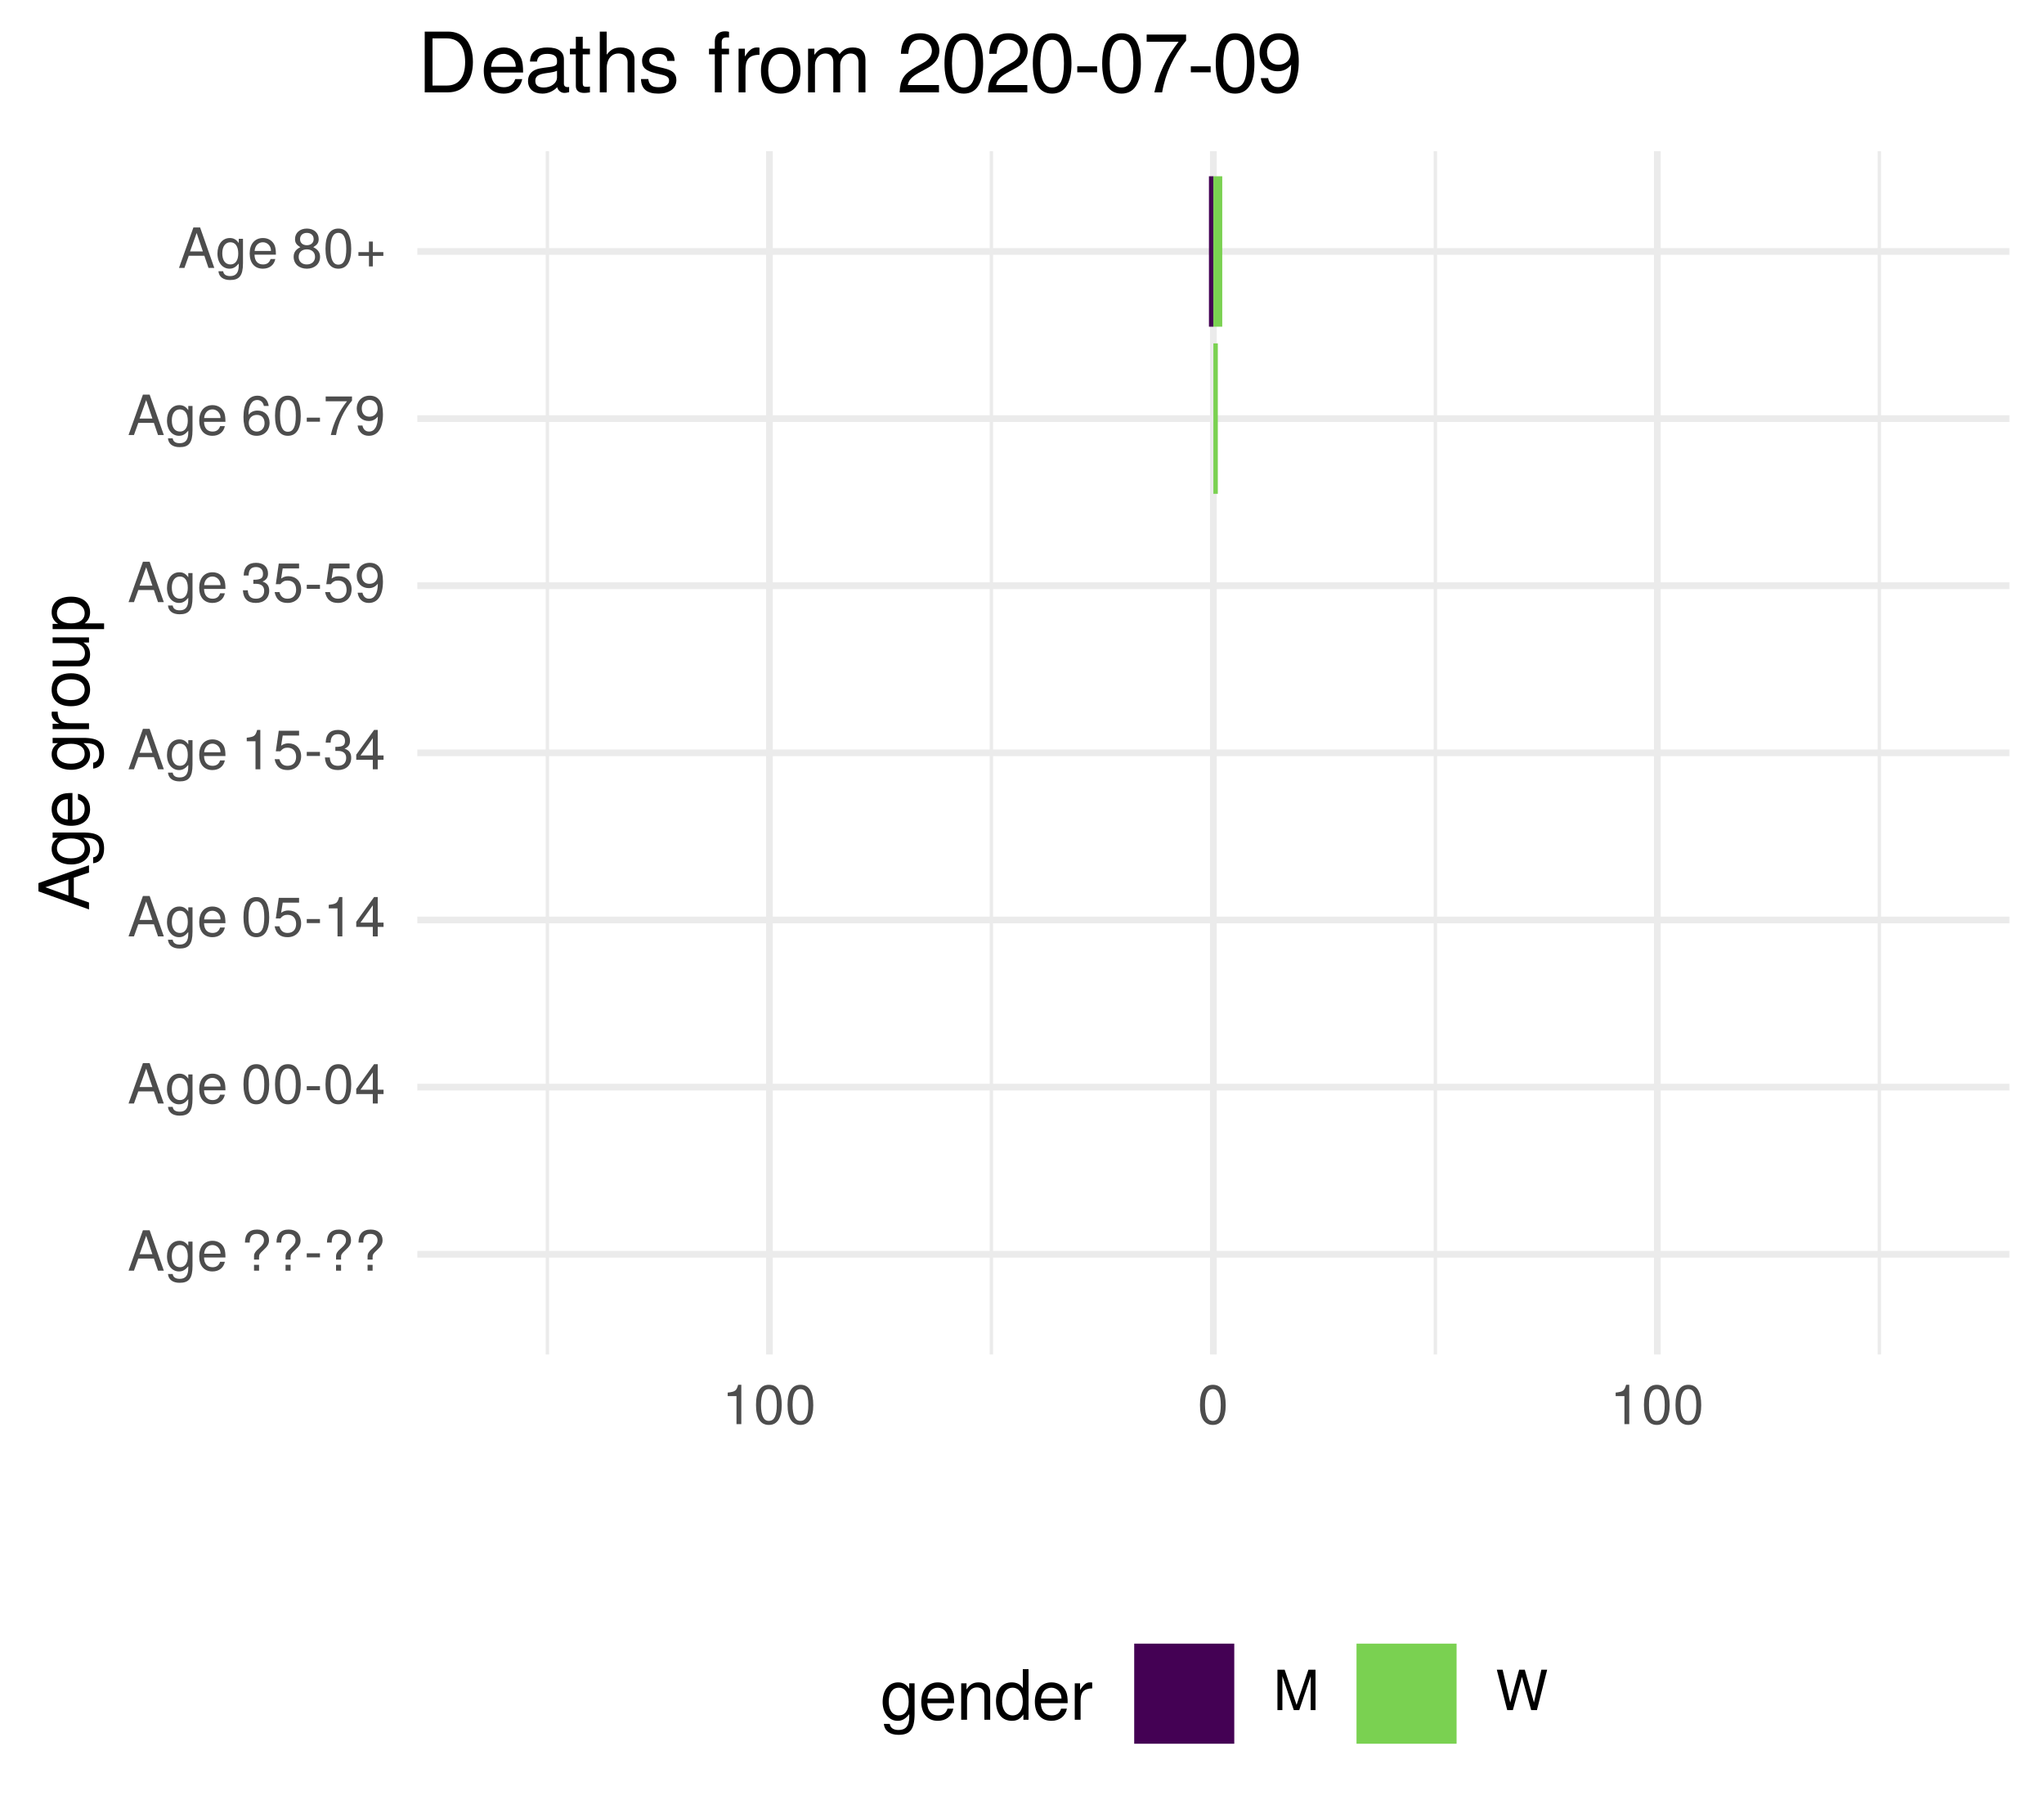
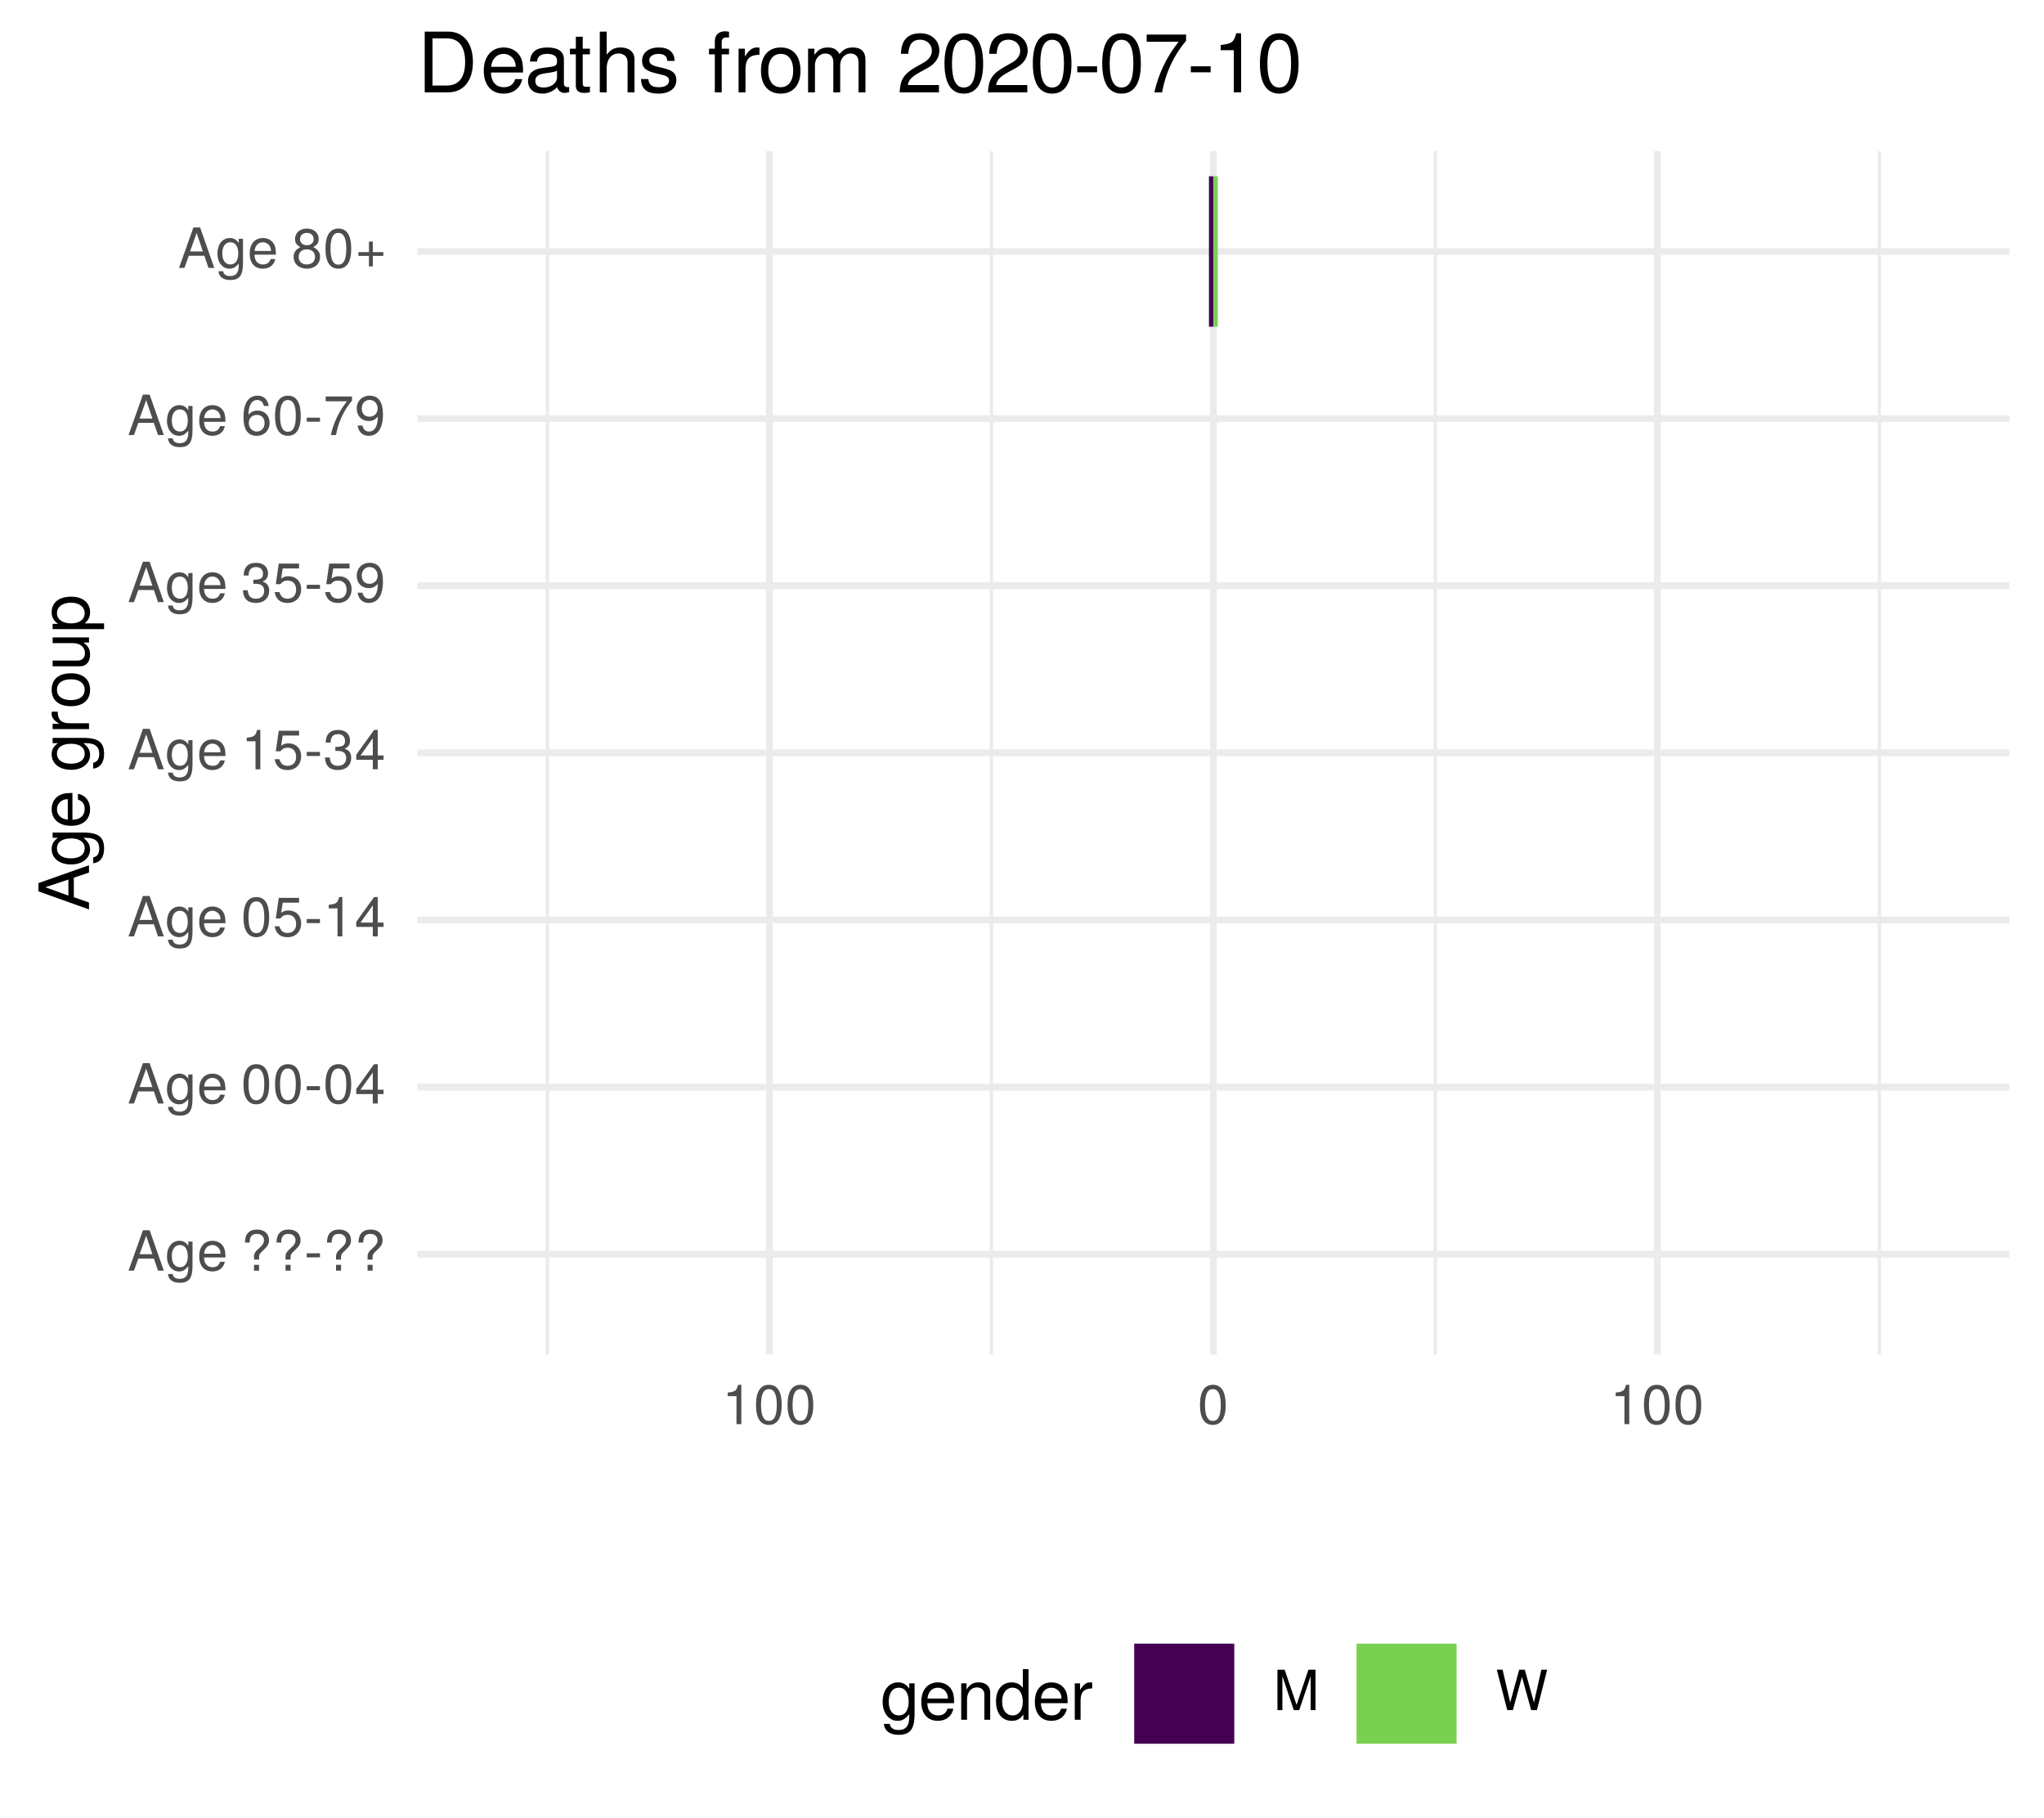
<svg xmlns="http://www.w3.org/2000/svg" xmlns:xlink="http://www.w3.org/1999/xlink" width="324pt" height="288pt" viewBox="0 0 324 288" version="1.1">
  <defs>
    <g>
      <symbol overflow="visible" id="glyph0-0">
        <path style="stroke:none;" d="" />
      </symbol>
      <symbol overflow="visible" id="glyph0-1">
        <path style="stroke:none;" d="M 5.75 0 L 3.5 -6.406 L 2.438 -6.406 L 0.156 0 L 1.016 0 L 1.703 -1.922 L 4.172 -1.922 L 4.828 0 Z M 3.938 -2.609 L 1.906 -2.609 L 2.953 -5.531 Z M 3.938 -2.609 " />
      </symbol>
      <symbol overflow="visible" id="glyph0-2">
        <path style="stroke:none;" d="M 4.297 -0.75 L 4.297 -4.609 L 3.625 -4.609 L 3.625 -3.938 C 3.25 -4.484 2.812 -4.734 2.219 -4.734 C 1.047 -4.734 0.25 -3.75 0.25 -2.266 C 0.25 -0.812 1.078 0.125 2.156 0.125 C 2.734 0.125 3.141 -0.109 3.625 -0.688 L 3.625 -0.391 C 3.625 0.828 3.125 1.297 2.266 1.297 C 1.688 1.297 1.234 1.094 1.156 0.531 L 0.406 0.531 C 0.484 1.406 1.156 1.922 2.25 1.922 C 3.688 1.922 4.297 1.281 4.297 -0.75 Z M 3.547 -2.281 C 3.547 -1.172 3.078 -0.547 2.312 -0.547 C 1.5 -0.547 1.016 -1.188 1.016 -2.312 C 1.016 -3.406 1.516 -4.062 2.297 -4.062 C 3.094 -4.062 3.547 -3.391 3.547 -2.281 Z M 3.547 -2.281 " />
      </symbol>
      <symbol overflow="visible" id="glyph0-3">
        <path style="stroke:none;" d="M 4.516 -2.094 C 4.516 -2.766 4.453 -3.188 4.328 -3.531 C 4.031 -4.281 3.328 -4.734 2.469 -4.734 C 1.172 -4.734 0.359 -3.797 0.359 -2.281 C 0.359 -0.766 1.156 0.125 2.453 0.125 C 3.5 0.125 4.234 -0.469 4.422 -1.406 L 3.672 -1.406 C 3.469 -0.797 3.062 -0.547 2.469 -0.547 C 1.703 -0.547 1.141 -1.031 1.125 -2.094 Z M 3.734 -2.75 C 3.734 -2.75 3.734 -2.703 3.719 -2.688 L 1.141 -2.688 C 1.203 -3.516 1.719 -4.062 2.453 -4.062 C 3.172 -4.062 3.734 -3.469 3.734 -2.75 Z M 3.734 -2.75 " />
      </symbol>
      <symbol overflow="visible" id="glyph0-4">
        <path style="stroke:none;" d="" />
      </symbol>
      <symbol overflow="visible" id="glyph0-5">
        <path style="stroke:none;" d="M 4.422 -4.828 C 4.422 -5.859 3.688 -6.516 2.547 -6.516 C 1.281 -6.516 0.609 -5.812 0.609 -4.453 L 1.359 -4.453 C 1.359 -5.422 1.719 -5.828 2.5 -5.828 C 3.172 -5.828 3.625 -5.422 3.625 -4.828 C 3.625 -4.422 3.438 -4.078 2.969 -3.672 C 2.453 -3.203 2.453 -3.203 2.297 -3 C 2.109 -2.75 2.047 -2.547 2.047 -2.234 L 2.047 -1.75 L 2.844 -1.75 L 2.844 -2.156 C 2.844 -2.547 2.938 -2.703 3.531 -3.25 C 4.203 -3.859 4.422 -4.25 4.422 -4.828 Z M 2.844 0 L 2.844 -0.922 L 2.047 -0.922 L 2.047 0 Z M 2.844 0 " />
      </symbol>
      <symbol overflow="visible" id="glyph0-6">
        <path style="stroke:none;" d="M 2.5 -2.109 L 2.5 -2.75 L 0.406 -2.75 L 0.406 -2.109 Z M 2.5 -2.109 " />
      </symbol>
      <symbol overflow="visible" id="glyph0-7">
        <path style="stroke:none;" d="M 4.453 -3 C 4.453 -5.156 3.781 -6.234 2.422 -6.234 C 1.078 -6.234 0.375 -5.141 0.375 -3.047 C 0.375 -0.953 1.078 0.125 2.422 0.125 C 3.734 0.125 4.453 -0.953 4.453 -3 Z M 3.672 -3.062 C 3.672 -1.297 3.266 -0.516 2.406 -0.516 C 1.578 -0.516 1.172 -1.344 1.172 -3.047 C 1.172 -4.75 1.578 -5.547 2.422 -5.547 C 3.25 -5.547 3.672 -4.734 3.672 -3.062 Z M 3.672 -3.062 " />
      </symbol>
      <symbol overflow="visible" id="glyph0-8">
        <path style="stroke:none;" d="M 4.578 -1.5 L 4.578 -2.188 L 3.656 -2.188 L 3.656 -6.234 L 3.078 -6.234 L 0.25 -2.312 L 0.25 -1.5 L 2.875 -1.5 L 2.875 0 L 3.656 0 L 3.656 -1.5 Z M 2.875 -2.188 L 0.922 -2.188 L 2.875 -4.922 Z M 2.875 -2.188 " />
      </symbol>
      <symbol overflow="visible" id="glyph0-9">
        <path style="stroke:none;" d="M 4.516 -2.062 C 4.516 -3.297 3.688 -4.109 2.5 -4.109 C 2.062 -4.109 1.703 -4 1.344 -3.734 L 1.594 -5.344 L 4.188 -5.344 L 4.188 -6.109 L 0.969 -6.109 L 0.5 -2.844 L 1.219 -2.844 C 1.578 -3.266 1.875 -3.422 2.359 -3.422 C 3.188 -3.422 3.719 -2.891 3.719 -1.969 C 3.719 -1.062 3.203 -0.547 2.359 -0.547 C 1.688 -0.547 1.266 -0.891 1.078 -1.594 L 0.312 -1.594 C 0.562 -0.359 1.266 0.125 2.375 0.125 C 3.641 0.125 4.516 -0.75 4.516 -2.062 Z M 4.516 -2.062 " />
      </symbol>
      <symbol overflow="visible" id="glyph0-10">
        <path style="stroke:none;" d="M 3.047 0 L 3.047 -6.234 L 2.547 -6.234 C 2.266 -5.281 2.094 -5.141 0.891 -5 L 0.891 -4.438 L 2.281 -4.438 L 2.281 0 Z M 3.047 0 " />
      </symbol>
      <symbol overflow="visible" id="glyph0-11">
        <path style="stroke:none;" d="M 4.453 -1.812 C 4.453 -2.562 4.141 -3.016 3.391 -3.266 C 3.969 -3.5 4.266 -3.891 4.266 -4.516 C 4.266 -5.594 3.547 -6.234 2.359 -6.234 C 1.109 -6.234 0.438 -5.547 0.406 -4.219 L 1.188 -4.219 C 1.203 -5.141 1.578 -5.562 2.375 -5.562 C 3.062 -5.562 3.469 -5.156 3.469 -4.5 C 3.469 -3.828 3.188 -3.547 1.938 -3.547 L 1.938 -2.906 L 2.359 -2.906 C 3.219 -2.906 3.656 -2.5 3.656 -1.797 C 3.656 -1.016 3.172 -0.547 2.359 -0.547 C 1.516 -0.547 1.109 -0.969 1.062 -1.875 L 0.281 -1.875 C 0.375 -0.5 1.062 0.125 2.344 0.125 C 3.625 0.125 4.453 -0.641 4.453 -1.812 Z M 4.453 -1.812 " />
      </symbol>
      <symbol overflow="visible" id="glyph0-12">
        <path style="stroke:none;" d="M 4.484 -3.266 C 4.484 -5.219 3.797 -6.234 2.375 -6.234 C 1.188 -6.234 0.328 -5.391 0.328 -4.172 C 0.328 -3.016 1.125 -2.219 2.25 -2.219 C 2.844 -2.219 3.266 -2.438 3.672 -2.922 C 3.672 -1.406 3.172 -0.547 2.281 -0.547 C 1.734 -0.547 1.359 -0.891 1.234 -1.5 L 0.469 -1.5 C 0.609 -0.469 1.281 0.125 2.234 0.125 C 3.688 0.125 4.484 -1.109 4.484 -3.266 Z M 3.641 -4.188 C 3.641 -3.422 3.094 -2.906 2.344 -2.906 C 1.594 -2.906 1.125 -3.391 1.125 -4.234 C 1.125 -5.016 1.656 -5.562 2.359 -5.562 C 3.094 -5.562 3.641 -5 3.641 -4.188 Z M 3.641 -4.188 " />
      </symbol>
      <symbol overflow="visible" id="glyph0-13">
        <path style="stroke:none;" d="M 4.516 -1.938 C 4.516 -3.094 3.719 -3.875 2.609 -3.875 C 1.984 -3.875 1.5 -3.641 1.172 -3.188 C 1.172 -4.703 1.672 -5.547 2.562 -5.547 C 3.109 -5.547 3.484 -5.203 3.609 -4.609 L 4.375 -4.609 C 4.234 -5.625 3.562 -6.234 2.609 -6.234 C 1.156 -6.234 0.375 -5.016 0.375 -2.844 C 0.375 -0.891 1.047 0.125 2.469 0.125 C 3.656 0.125 4.516 -0.719 4.516 -1.938 Z M 3.719 -1.875 C 3.719 -1.094 3.188 -0.547 2.484 -0.547 C 1.766 -0.547 1.219 -1.125 1.219 -1.922 C 1.219 -2.688 1.734 -3.188 2.5 -3.188 C 3.25 -3.188 3.719 -2.703 3.719 -1.875 Z M 3.719 -1.875 " />
      </symbol>
      <symbol overflow="visible" id="glyph0-14">
        <path style="stroke:none;" d="M 4.578 -5.453 L 4.578 -6.109 L 0.406 -6.109 L 0.406 -5.344 L 3.781 -5.344 C 2.531 -3.781 1.656 -1.953 1.219 0 L 2.047 0 C 2.391 -2.016 3.266 -3.891 4.578 -5.453 Z M 4.578 -5.453 " />
      </symbol>
      <symbol overflow="visible" id="glyph0-15">
        <path style="stroke:none;" d="M 4.516 -1.766 C 4.516 -2.453 4.156 -2.938 3.438 -3.281 C 4.078 -3.672 4.297 -3.984 4.297 -4.578 C 4.297 -5.547 3.531 -6.234 2.422 -6.234 C 1.312 -6.234 0.547 -5.547 0.547 -4.578 C 0.547 -4 0.75 -3.672 1.391 -3.281 C 0.672 -2.938 0.328 -2.453 0.328 -1.766 C 0.328 -0.625 1.188 0.125 2.422 0.125 C 3.656 0.125 4.516 -0.625 4.516 -1.766 Z M 3.5 -4.562 C 3.5 -3.969 3.062 -3.594 2.422 -3.594 C 1.766 -3.594 1.344 -3.969 1.344 -4.562 C 1.344 -5.156 1.766 -5.547 2.422 -5.547 C 3.078 -5.547 3.5 -5.156 3.5 -4.562 Z M 3.719 -1.75 C 3.719 -1.016 3.188 -0.547 2.406 -0.547 C 1.641 -0.547 1.125 -1.016 1.125 -1.75 C 1.125 -2.484 1.641 -2.938 2.422 -2.938 C 3.188 -2.938 3.719 -2.484 3.719 -1.75 Z M 3.719 -1.75 " />
      </symbol>
      <symbol overflow="visible" id="glyph0-16">
        <path style="stroke:none;" d="M 4.547 -1.906 L 4.547 -2.5 L 2.875 -2.5 L 2.875 -4.172 L 2.266 -4.172 L 2.266 -2.5 L 0.594 -2.5 L 0.594 -1.906 L 2.266 -1.906 L 2.266 -0.234 L 2.875 -0.234 L 2.875 -1.906 Z M 4.547 -1.906 " />
      </symbol>
      <symbol overflow="visible" id="glyph0-17">
        <path style="stroke:none;" d="M 6.688 0 L 6.688 -6.406 L 5.562 -6.406 L 3.688 -0.828 L 1.797 -6.406 L 0.656 -6.406 L 0.656 0 L 1.438 0 L 1.438 -5.375 L 3.25 0 L 4.109 0 L 5.922 -5.375 L 5.922 0 Z M 6.688 0 " />
      </symbol>
      <symbol overflow="visible" id="glyph0-18">
        <path style="stroke:none;" d="M 8.172 -6.406 L 7.25 -6.406 L 6.078 -1.203 L 4.625 -6.406 L 3.734 -6.406 L 2.312 -1.203 L 1.109 -6.406 L 0.188 -6.406 L 1.844 0 L 2.734 0 L 4.172 -5.266 L 5.641 0 L 6.547 0 Z M 8.172 -6.406 " />
      </symbol>
      <symbol overflow="visible" id="glyph1-0">
        <path style="stroke:none;" d="" />
      </symbol>
      <symbol overflow="visible" id="glyph1-1">
        <path style="stroke:none;" d="M 0 -7.188 L -8.016 -4.359 L -8.016 -3.047 L 0 -0.188 L 0 -1.281 L -2.406 -2.125 L -2.406 -5.219 L 0 -6.031 Z M -3.266 -4.922 L -3.266 -2.375 L -6.922 -3.703 Z M -3.266 -4.922 " />
      </symbol>
      <symbol overflow="visible" id="glyph1-2">
        <path style="stroke:none;" d="M -0.953 -5.375 L -5.766 -5.375 L -5.766 -4.531 L -4.922 -4.531 C -5.609 -4.062 -5.922 -3.516 -5.922 -2.766 C -5.922 -1.312 -4.703 -0.312 -2.828 -0.312 C -1.016 -0.312 0.172 -1.344 0.172 -2.688 C 0.172 -3.422 -0.141 -3.922 -0.875 -4.531 L -0.484 -4.531 C 1.047 -4.531 1.625 -3.906 1.625 -2.844 C 1.625 -2.109 1.359 -1.547 0.656 -1.438 L 0.656 -0.5 C 1.75 -0.609 2.391 -1.453 2.391 -2.812 C 2.391 -4.609 1.594 -5.375 -0.953 -5.375 Z M -2.844 -4.438 C -1.469 -4.438 -0.688 -3.844 -0.688 -2.875 C -0.688 -1.875 -1.484 -1.281 -2.875 -1.281 C -4.266 -1.281 -5.078 -1.891 -5.078 -2.875 C -5.078 -3.859 -4.25 -4.438 -2.844 -4.438 Z M -2.844 -4.438 " />
      </symbol>
      <symbol overflow="visible" id="glyph1-3">
        <path style="stroke:none;" d="M -2.625 -5.641 C -3.453 -5.641 -3.984 -5.578 -4.406 -5.406 C -5.359 -5.031 -5.922 -4.156 -5.922 -3.078 C -5.922 -1.469 -4.734 -0.438 -2.844 -0.438 C -0.953 -0.438 0.172 -1.438 0.172 -3.062 C 0.172 -4.375 -0.578 -5.297 -1.75 -5.516 L -1.75 -4.594 C -0.984 -4.344 -0.688 -3.828 -0.688 -3.094 C -0.688 -2.141 -1.297 -1.422 -2.625 -1.391 Z M -3.438 -4.656 C -3.438 -4.656 -3.391 -4.656 -3.359 -4.656 L -3.359 -1.422 C -4.391 -1.5 -5.078 -2.141 -5.078 -3.062 C -5.078 -3.969 -4.328 -4.656 -3.438 -4.656 Z M -3.438 -4.656 " />
      </symbol>
      <symbol overflow="visible" id="glyph1-4">
        <path style="stroke:none;" d="" />
      </symbol>
      <symbol overflow="visible" id="glyph1-5">
        <path style="stroke:none;" d="M -4.969 -3.531 L -5.891 -3.531 C -5.922 -3.375 -5.922 -3.297 -5.922 -3.172 C -5.922 -2.578 -5.578 -2.141 -4.719 -1.609 L -5.766 -1.609 L -5.766 -0.766 L 0 -0.766 L 0 -1.688 L -2.984 -1.688 C -4.297 -1.688 -4.938 -2.109 -4.969 -3.531 Z M -4.969 -3.531 " />
      </symbol>
      <symbol overflow="visible" id="glyph1-6">
        <path style="stroke:none;" d="M -2.844 -5.609 C -4.828 -5.609 -5.922 -4.656 -5.922 -2.984 C -5.922 -1.375 -4.812 -0.391 -2.875 -0.391 C -0.953 -0.391 0.172 -1.359 0.172 -3 C 0.172 -4.625 -0.953 -5.609 -2.844 -5.609 Z M -2.844 -4.656 C -1.5 -4.656 -0.688 -4.016 -0.688 -3 C -0.688 -1.984 -1.484 -1.359 -2.875 -1.359 C -4.266 -1.359 -5.078 -1.984 -5.078 -3 C -5.078 -4.031 -4.281 -4.656 -2.844 -4.656 Z M -2.844 -4.656 " />
      </symbol>
      <symbol overflow="visible" id="glyph1-7">
        <path style="stroke:none;" d="M 0 -5.297 L -5.766 -5.297 L -5.766 -4.391 L -2.578 -4.391 C -1.406 -4.391 -0.641 -3.766 -0.641 -2.812 C -0.641 -2.094 -1.078 -1.625 -1.766 -1.625 L -5.766 -1.625 L -5.766 -0.719 L -1.406 -0.719 C -0.453 -0.719 0.172 -1.438 0.172 -2.547 C 0.172 -3.406 -0.125 -3.938 -0.891 -4.484 L 0 -4.484 Z M 0 -5.297 " />
      </symbol>
      <symbol overflow="visible" id="glyph1-8">
        <path style="stroke:none;" d="M -2.828 -5.75 C -4.766 -5.75 -5.922 -4.812 -5.922 -3.281 C -5.922 -2.5 -5.578 -1.875 -4.891 -1.438 L -5.766 -1.438 L -5.766 -0.609 L 2.391 -0.609 L 2.391 -1.516 L -0.688 -1.516 C -0.094 -2 0.172 -2.547 0.172 -3.281 C 0.172 -4.781 -0.984 -5.75 -2.828 -5.75 Z M -2.844 -4.797 C -1.547 -4.797 -0.688 -4.125 -0.688 -3.125 C -0.688 -2.156 -1.484 -1.516 -2.844 -1.516 C -4.188 -1.516 -5.078 -2.156 -5.078 -3.125 C -5.078 -4.141 -4.219 -4.797 -2.844 -4.797 Z M -2.844 -4.797 " />
      </symbol>
      <symbol overflow="visible" id="glyph2-0">
        <path style="stroke:none;" d="" />
      </symbol>
      <symbol overflow="visible" id="glyph2-1">
        <path style="stroke:none;" d="M 5.375 -0.953 L 5.375 -5.766 L 4.531 -5.766 L 4.531 -4.922 C 4.062 -5.609 3.516 -5.922 2.766 -5.922 C 1.312 -5.922 0.312 -4.703 0.312 -2.828 C 0.312 -1.016 1.344 0.172 2.688 0.172 C 3.422 0.172 3.922 -0.141 4.531 -0.875 L 4.531 -0.484 C 4.531 1.047 3.906 1.625 2.844 1.625 C 2.109 1.625 1.547 1.359 1.438 0.656 L 0.5 0.656 C 0.609 1.75 1.453 2.391 2.812 2.391 C 4.609 2.391 5.375 1.594 5.375 -0.953 Z M 4.438 -2.844 C 4.438 -1.469 3.844 -0.688 2.875 -0.688 C 1.875 -0.688 1.281 -1.484 1.281 -2.875 C 1.281 -4.266 1.891 -5.078 2.875 -5.078 C 3.859 -5.078 4.438 -4.25 4.438 -2.844 Z M 4.438 -2.844 " />
      </symbol>
      <symbol overflow="visible" id="glyph2-2">
        <path style="stroke:none;" d="M 5.641 -2.625 C 5.641 -3.453 5.578 -3.984 5.406 -4.406 C 5.031 -5.359 4.156 -5.922 3.078 -5.922 C 1.469 -5.922 0.438 -4.734 0.438 -2.844 C 0.438 -0.953 1.438 0.172 3.062 0.172 C 4.375 0.172 5.297 -0.578 5.516 -1.75 L 4.594 -1.75 C 4.344 -0.984 3.828 -0.688 3.094 -0.688 C 2.141 -0.688 1.422 -1.297 1.391 -2.625 Z M 4.656 -3.438 C 4.656 -3.438 4.656 -3.391 4.656 -3.359 L 1.422 -3.359 C 1.5 -4.391 2.141 -5.078 3.062 -5.078 C 3.969 -5.078 4.656 -4.328 4.656 -3.438 Z M 4.656 -3.438 " />
      </symbol>
      <symbol overflow="visible" id="glyph2-3">
        <path style="stroke:none;" d="M 5.359 0 L 5.359 -4.359 C 5.359 -5.312 4.641 -5.922 3.531 -5.922 C 2.672 -5.922 2.125 -5.594 1.609 -4.797 L 1.609 -5.766 L 0.766 -5.766 L 0.766 0 L 1.688 0 L 1.688 -3.172 C 1.688 -4.359 2.328 -5.125 3.25 -5.125 C 3.984 -5.125 4.438 -4.688 4.438 -4 L 4.438 0 Z M 5.359 0 " />
      </symbol>
      <symbol overflow="visible" id="glyph2-4">
        <path style="stroke:none;" d="M 5.438 0 L 5.438 -8.016 L 4.531 -8.016 L 4.531 -5.031 C 4.141 -5.625 3.531 -5.922 2.766 -5.922 C 1.266 -5.922 0.281 -4.781 0.281 -2.938 C 0.281 -0.984 1.25 0.172 2.797 0.172 C 3.594 0.172 4.141 -0.125 4.625 -0.844 L 4.625 0 Z M 4.531 -2.859 C 4.531 -1.531 3.891 -0.688 2.922 -0.688 C 1.906 -0.688 1.25 -1.547 1.25 -2.875 C 1.25 -4.219 1.906 -5.078 2.922 -5.078 C 3.906 -5.078 4.531 -4.188 4.531 -2.859 Z M 4.531 -2.859 " />
      </symbol>
      <symbol overflow="visible" id="glyph2-5">
        <path style="stroke:none;" d="M 3.531 -4.969 L 3.531 -5.891 C 3.375 -5.922 3.297 -5.922 3.172 -5.922 C 2.578 -5.922 2.141 -5.578 1.609 -4.719 L 1.609 -5.766 L 0.766 -5.766 L 0.766 0 L 1.688 0 L 1.688 -2.984 C 1.688 -4.297 2.109 -4.938 3.531 -4.969 Z M 3.531 -4.969 " />
      </symbol>
      <symbol overflow="visible" id="glyph3-0">
        <path style="stroke:none;" d="" />
      </symbol>
      <symbol overflow="visible" id="glyph3-1">
        <path style="stroke:none;" d="M 8.812 -4.812 C 8.812 -7.797 7.328 -9.625 4.891 -9.625 L 1.172 -9.625 L 1.172 0 L 4.891 0 C 7.312 0 8.812 -1.828 8.812 -4.812 Z M 7.578 -4.812 C 7.578 -2.375 6.578 -1.078 4.672 -1.078 L 2.406 -1.078 L 2.406 -8.547 L 4.672 -8.547 C 6.578 -8.547 7.578 -7.266 7.578 -4.812 Z M 7.578 -4.812 " />
      </symbol>
      <symbol overflow="visible" id="glyph3-2">
        <path style="stroke:none;" d="M 6.766 -3.141 C 6.766 -4.141 6.688 -4.781 6.5 -5.297 C 6.047 -6.438 4.984 -7.109 3.703 -7.109 C 1.766 -7.109 0.531 -5.688 0.531 -3.422 C 0.531 -1.156 1.734 0.203 3.672 0.203 C 5.25 0.203 6.344 -0.703 6.625 -2.094 L 5.516 -2.094 C 5.219 -1.188 4.594 -0.812 3.703 -0.812 C 2.562 -0.812 1.703 -1.562 1.672 -3.141 Z M 5.594 -4.125 C 5.594 -4.125 5.594 -4.062 5.578 -4.047 L 1.703 -4.047 C 1.797 -5.266 2.578 -6.094 3.688 -6.094 C 4.766 -6.094 5.594 -5.203 5.594 -4.125 Z M 5.594 -4.125 " />
      </symbol>
      <symbol overflow="visible" id="glyph3-3">
        <path style="stroke:none;" d="M 7.062 -0.031 L 7.062 -0.859 C 6.938 -0.828 6.891 -0.828 6.828 -0.828 C 6.438 -0.828 6.234 -1.031 6.234 -1.375 L 6.234 -5.234 C 6.234 -6.453 5.328 -7.109 3.625 -7.109 C 1.953 -7.109 0.922 -6.469 0.859 -4.875 L 1.969 -4.875 C 2.062 -5.719 2.562 -6.094 3.594 -6.094 C 4.578 -6.094 5.141 -5.734 5.141 -5.062 L 5.141 -4.781 C 5.141 -4.312 4.859 -4.125 3.984 -4.016 C 2.422 -3.812 2.188 -3.766 1.766 -3.594 C 0.969 -3.266 0.547 -2.641 0.547 -1.797 C 0.547 -0.547 1.422 0.203 2.828 0.203 C 3.703 0.203 4.562 -0.172 5.172 -0.812 C 5.297 -0.297 5.766 0.094 6.312 0.094 C 6.531 0.094 6.703 0.062 7.062 -0.031 Z M 5.141 -2.391 C 5.141 -1.406 4.125 -0.766 3.062 -0.766 C 2.203 -0.766 1.703 -1.062 1.703 -1.828 C 1.703 -2.547 2.188 -2.859 3.359 -3.031 C 4.531 -3.188 4.766 -3.25 5.141 -3.422 Z M 5.141 -2.391 " />
      </symbol>
      <symbol overflow="visible" id="glyph3-4">
        <path style="stroke:none;" d="M 3.359 0 L 3.359 -0.922 C 3.203 -0.891 3.031 -0.875 2.828 -0.875 C 2.344 -0.875 2.219 -1 2.219 -1.484 L 2.219 -6.016 L 3.359 -6.016 L 3.359 -6.922 L 2.219 -6.922 L 2.219 -8.812 L 1.125 -8.812 L 1.125 -6.922 L 0.188 -6.922 L 0.188 -6.016 L 1.125 -6.016 L 1.125 -1 C 1.125 -0.297 1.594 0.094 2.453 0.094 C 2.719 0.094 2.984 0.062 3.359 0 Z M 3.359 0 " />
      </symbol>
      <symbol overflow="visible" id="glyph3-5">
        <path style="stroke:none;" d="M 6.422 0 L 6.422 -5.234 C 6.422 -6.391 5.578 -7.109 4.234 -7.109 C 3.266 -7.109 2.672 -6.812 2.016 -5.969 L 2.016 -9.625 L 0.922 -9.625 L 0.922 0 L 2.016 0 L 2.016 -3.812 C 2.016 -5.234 2.766 -6.156 3.891 -6.156 C 4.672 -6.156 5.328 -5.703 5.328 -4.797 L 5.328 0 Z M 6.422 0 " />
      </symbol>
      <symbol overflow="visible" id="glyph3-6">
        <path style="stroke:none;" d="M 6.062 -1.938 C 6.062 -2.969 5.484 -3.484 4.109 -3.812 L 3.047 -4.062 C 2.156 -4.281 1.766 -4.562 1.766 -5.062 C 1.766 -5.688 2.344 -6.094 3.234 -6.094 C 4.125 -6.094 4.594 -5.719 4.625 -4.984 L 5.781 -4.984 C 5.766 -6.344 4.875 -7.109 3.281 -7.109 C 1.656 -7.109 0.625 -6.281 0.625 -5 C 0.625 -3.922 1.172 -3.406 2.812 -3.016 L 3.844 -2.766 C 4.609 -2.578 4.906 -2.344 4.906 -1.844 C 4.906 -1.203 4.266 -0.812 3.297 -0.812 C 2.312 -0.812 1.75 -1.062 1.609 -2.109 L 0.453 -2.109 C 0.5 -0.516 1.406 0.203 3.203 0.203 C 4.953 0.203 6.062 -0.609 6.062 -1.938 Z M 6.062 -1.938 " />
      </symbol>
      <symbol overflow="visible" id="glyph3-7">
        <path style="stroke:none;" d="" />
      </symbol>
      <symbol overflow="visible" id="glyph3-8">
        <path style="stroke:none;" d="M 3.406 -6.016 L 3.406 -6.922 L 2.25 -6.922 L 2.25 -8 C 2.25 -8.469 2.516 -8.703 3.031 -8.703 C 3.109 -8.703 3.156 -8.703 3.406 -8.688 L 3.406 -9.594 C 3.156 -9.656 3.016 -9.672 2.781 -9.672 C 1.766 -9.672 1.156 -9.078 1.156 -8.094 L 1.156 -6.922 L 0.234 -6.922 L 0.234 -6.016 L 1.156 -6.016 L 1.156 0 L 2.25 0 L 2.25 -6.016 Z M 3.406 -6.016 " />
      </symbol>
      <symbol overflow="visible" id="glyph3-9">
        <path style="stroke:none;" d="M 4.234 -5.953 L 4.234 -7.078 C 4.047 -7.109 3.969 -7.109 3.812 -7.109 C 3.109 -7.109 2.562 -6.688 1.922 -5.672 L 1.922 -6.922 L 0.922 -6.922 L 0.922 0 L 2.016 0 L 2.016 -3.594 C 2.016 -5.156 2.531 -5.922 4.234 -5.953 Z M 4.234 -5.953 " />
      </symbol>
      <symbol overflow="visible" id="glyph3-10">
        <path style="stroke:none;" d="M 6.734 -3.406 C 6.734 -5.797 5.578 -7.109 3.594 -7.109 C 1.656 -7.109 0.469 -5.781 0.469 -3.453 C 0.469 -1.141 1.641 0.203 3.609 0.203 C 5.547 0.203 6.734 -1.141 6.734 -3.406 Z M 5.578 -3.422 C 5.578 -1.797 4.812 -0.812 3.609 -0.812 C 2.375 -0.812 1.625 -1.781 1.625 -3.453 C 1.625 -5.125 2.375 -6.094 3.609 -6.094 C 4.844 -6.094 5.578 -5.141 5.578 -3.422 Z M 5.578 -3.422 " />
      </symbol>
      <symbol overflow="visible" id="glyph3-11">
        <path style="stroke:none;" d="M 10.031 0 L 10.031 -5.188 C 10.031 -6.438 9.344 -7.109 8.047 -7.109 C 7.125 -7.109 6.578 -6.844 5.922 -6.062 C 5.516 -6.797 4.969 -7.109 4.062 -7.109 C 3.141 -7.109 2.531 -6.766 1.938 -5.938 L 1.938 -6.922 L 0.938 -6.922 L 0.938 0 L 2.031 0 L 2.031 -4.344 C 2.031 -5.344 2.766 -6.156 3.656 -6.156 C 4.469 -6.156 4.938 -5.656 4.938 -4.766 L 4.938 0 L 6.031 0 L 6.031 -4.344 C 6.031 -5.344 6.766 -6.156 7.672 -6.156 C 8.469 -6.156 8.938 -5.641 8.938 -4.766 L 8.938 0 Z M 10.031 0 " />
      </symbol>
      <symbol overflow="visible" id="glyph3-12">
        <path style="stroke:none;" d="M 6.75 -6.609 C 6.75 -8.203 5.516 -9.359 3.75 -9.359 C 1.828 -9.359 0.719 -8.391 0.656 -6.109 L 1.828 -6.109 C 1.922 -7.688 2.562 -8.344 3.703 -8.344 C 4.766 -8.344 5.562 -7.594 5.562 -6.594 C 5.562 -5.844 5.125 -5.219 4.297 -4.734 L 3.078 -4.047 C 1.125 -2.938 0.547 -2.062 0.453 0 L 6.688 0 L 6.688 -1.156 L 1.75 -1.156 C 1.875 -1.922 2.297 -2.406 3.453 -3.078 L 4.766 -3.797 C 6.078 -4.484 6.75 -5.469 6.75 -6.609 Z M 6.75 -6.609 " />
      </symbol>
      <symbol overflow="visible" id="glyph3-13">
        <path style="stroke:none;" d="M 6.688 -4.5 C 6.688 -7.75 5.672 -9.359 3.625 -9.359 C 1.609 -9.359 0.562 -7.719 0.562 -4.578 C 0.562 -1.422 1.625 0.203 3.625 0.203 C 5.609 0.203 6.688 -1.422 6.688 -4.5 Z M 5.5 -4.609 C 5.5 -1.953 4.891 -0.766 3.609 -0.766 C 2.375 -0.766 1.75 -2 1.75 -4.562 C 1.75 -7.125 2.375 -8.328 3.625 -8.328 C 4.891 -8.328 5.5 -7.109 5.5 -4.609 Z M 5.5 -4.609 " />
      </symbol>
      <symbol overflow="visible" id="glyph3-14">
        <path style="stroke:none;" d="M 3.75 -3.172 L 3.75 -4.125 L 0.609 -4.125 L 0.609 -3.172 Z M 3.75 -3.172 " />
      </symbol>
      <symbol overflow="visible" id="glyph3-15">
        <path style="stroke:none;" d="M 6.859 -8.188 L 6.859 -9.156 L 0.609 -9.156 L 0.609 -8.016 L 5.672 -8.016 C 3.797 -5.672 2.484 -2.938 1.828 0 L 3.062 0 C 3.578 -3.031 4.891 -5.844 6.859 -8.188 Z M 6.859 -8.188 " />
      </symbol>
      <symbol overflow="visible" id="glyph3-16">
-         <path style="stroke:none;" d="M 6.719 -4.891 C 6.719 -7.828 5.703 -9.359 3.562 -9.359 C 1.781 -9.359 0.5 -8.094 0.5 -6.266 C 0.5 -4.516 1.688 -3.344 3.375 -3.344 C 4.266 -3.344 4.906 -3.656 5.516 -4.391 C 5.5 -2.094 4.766 -0.828 3.438 -0.828 C 2.609 -0.828 2.047 -1.344 1.859 -2.25 L 0.703 -2.25 C 0.922 -0.719 1.922 0.203 3.359 0.203 C 5.547 0.203 6.719 -1.656 6.719 -4.891 Z M 5.453 -6.281 C 5.453 -5.141 4.641 -4.375 3.516 -4.375 C 2.391 -4.375 1.688 -5.094 1.688 -6.344 C 1.688 -7.531 2.484 -8.344 3.547 -8.344 C 4.641 -8.344 5.453 -7.5 5.453 -6.281 Z M 5.453 -6.281 " />
+         <path style="stroke:none;" d="M 4.578 0 L 4.578 -9.359 L 3.812 -9.359 C 3.406 -7.922 3.141 -7.719 1.344 -7.5 L 1.344 -6.672 L 3.422 -6.672 L 3.422 0 Z M 4.578 0 " />
      </symbol>
    </g>
    <clipPath id="clip1">
      <path d="M 86 23.957 L 88 23.957 L 88 214.648 L 86 214.648 Z M 86 23.957 " />
    </clipPath>
    <clipPath id="clip2">
      <path d="M 156 23.957 L 158 23.957 L 158 214.648 L 156 214.648 Z M 156 23.957 " />
    </clipPath>
    <clipPath id="clip3">
      <path d="M 227 23.957 L 228 23.957 L 228 214.648 L 227 214.648 Z M 227 23.957 " />
    </clipPath>
    <clipPath id="clip4">
      <path d="M 297 23.957 L 299 23.957 L 299 214.648 L 297 214.648 Z M 297 23.957 " />
    </clipPath>
    <clipPath id="clip5">
      <path d="M 66.152 198 L 318.523 198 L 318.523 200 L 66.152 200 Z M 66.152 198 " />
    </clipPath>
    <clipPath id="clip6">
      <path d="M 66.152 171 L 318.523 171 L 318.523 173 L 66.152 173 Z M 66.152 171 " />
    </clipPath>
    <clipPath id="clip7">
      <path d="M 66.152 145 L 318.523 145 L 318.523 147 L 66.152 147 Z M 66.152 145 " />
    </clipPath>
    <clipPath id="clip8">
      <path d="M 66.152 118 L 318.523 118 L 318.523 120 L 66.152 120 Z M 66.152 118 " />
    </clipPath>
    <clipPath id="clip9">
      <path d="M 66.152 92 L 318.523 92 L 318.523 94 L 66.152 94 Z M 66.152 92 " />
    </clipPath>
    <clipPath id="clip10">
      <path d="M 66.152 65 L 318.523 65 L 318.523 67 L 66.152 67 Z M 66.152 65 " />
    </clipPath>
    <clipPath id="clip11">
      <path d="M 66.152 39 L 318.523 39 L 318.523 41 L 66.152 41 Z M 66.152 39 " />
    </clipPath>
    <clipPath id="clip12">
      <path d="M 121 23.957 L 123 23.957 L 123 214.648 L 121 214.648 Z M 121 23.957 " />
    </clipPath>
    <clipPath id="clip13">
      <path d="M 191 23.957 L 193 23.957 L 193 214.648 L 191 214.648 Z M 191 23.957 " />
    </clipPath>
    <clipPath id="clip14">
      <path d="M 262 23.957 L 264 23.957 L 264 214.648 L 262 214.648 Z M 262 23.957 " />
    </clipPath>
  </defs>
-   <g id="surface2446">
+   <g id="surface2456">
    <rect x="0" y="0" width="324" height="288" style="fill:rgb(100%,100%,100%);fill-opacity:1;stroke:none;" />
    <g clip-path="url(#clip1)" clip-rule="nonzero">
      <path style="fill:none;stroke-width:0.533;stroke-linecap:butt;stroke-linejoin:round;stroke:rgb(92.157%,92.157%,92.157%);stroke-opacity:1;stroke-miterlimit:10;" d="M 86.77 214.652 L 86.77 23.957 " />
    </g>
    <g clip-path="url(#clip2)" clip-rule="nonzero">
      <path style="fill:none;stroke-width:0.533;stroke-linecap:butt;stroke-linejoin:round;stroke:rgb(92.157%,92.157%,92.157%);stroke-opacity:1;stroke-miterlimit:10;" d="M 157.148 214.652 L 157.148 23.957 " />
    </g>
    <g clip-path="url(#clip3)" clip-rule="nonzero">
      <path style="fill:none;stroke-width:0.533;stroke-linecap:butt;stroke-linejoin:round;stroke:rgb(92.157%,92.157%,92.157%);stroke-opacity:1;stroke-miterlimit:10;" d="M 227.523 214.652 L 227.523 23.957 " />
    </g>
    <g clip-path="url(#clip4)" clip-rule="nonzero">
      <path style="fill:none;stroke-width:0.533;stroke-linecap:butt;stroke-linejoin:round;stroke:rgb(92.157%,92.157%,92.157%);stroke-opacity:1;stroke-miterlimit:10;" d="M 297.898 214.652 L 297.898 23.957 " />
    </g>
    <g clip-path="url(#clip5)" clip-rule="nonzero">
      <path style="fill:none;stroke-width:1.067;stroke-linecap:butt;stroke-linejoin:round;stroke:rgb(92.157%,92.157%,92.157%);stroke-opacity:1;stroke-miterlimit:10;" d="M 66.152 198.762 L 318.52 198.762 " />
    </g>
    <g clip-path="url(#clip6)" clip-rule="nonzero">
      <path style="fill:none;stroke-width:1.067;stroke-linecap:butt;stroke-linejoin:round;stroke:rgb(92.157%,92.157%,92.157%);stroke-opacity:1;stroke-miterlimit:10;" d="M 66.152 172.273 L 318.52 172.273 " />
    </g>
    <g clip-path="url(#clip7)" clip-rule="nonzero">
      <path style="fill:none;stroke-width:1.067;stroke-linecap:butt;stroke-linejoin:round;stroke:rgb(92.157%,92.157%,92.157%);stroke-opacity:1;stroke-miterlimit:10;" d="M 66.152 145.789 L 318.52 145.789 " />
    </g>
    <g clip-path="url(#clip8)" clip-rule="nonzero">
      <path style="fill:none;stroke-width:1.067;stroke-linecap:butt;stroke-linejoin:round;stroke:rgb(92.157%,92.157%,92.157%);stroke-opacity:1;stroke-miterlimit:10;" d="M 66.152 119.305 L 318.52 119.305 " />
    </g>
    <g clip-path="url(#clip9)" clip-rule="nonzero">
      <path style="fill:none;stroke-width:1.067;stroke-linecap:butt;stroke-linejoin:round;stroke:rgb(92.157%,92.157%,92.157%);stroke-opacity:1;stroke-miterlimit:10;" d="M 66.152 92.82 L 318.52 92.82 " />
    </g>
    <g clip-path="url(#clip10)" clip-rule="nonzero">
      <path style="fill:none;stroke-width:1.067;stroke-linecap:butt;stroke-linejoin:round;stroke:rgb(92.157%,92.157%,92.157%);stroke-opacity:1;stroke-miterlimit:10;" d="M 66.152 66.336 L 318.52 66.336 " />
    </g>
    <g clip-path="url(#clip11)" clip-rule="nonzero">
      <path style="fill:none;stroke-width:1.067;stroke-linecap:butt;stroke-linejoin:round;stroke:rgb(92.157%,92.157%,92.157%);stroke-opacity:1;stroke-miterlimit:10;" d="M 66.152 39.852 L 318.52 39.852 " />
    </g>
    <g clip-path="url(#clip12)" clip-rule="nonzero">
      <path style="fill:none;stroke-width:1.067;stroke-linecap:butt;stroke-linejoin:round;stroke:rgb(92.157%,92.157%,92.157%);stroke-opacity:1;stroke-miterlimit:10;" d="M 121.961 214.652 L 121.961 23.957 " />
    </g>
    <g clip-path="url(#clip13)" clip-rule="nonzero">
      <path style="fill:none;stroke-width:1.067;stroke-linecap:butt;stroke-linejoin:round;stroke:rgb(92.157%,92.157%,92.157%);stroke-opacity:1;stroke-miterlimit:10;" d="M 192.336 214.652 L 192.336 23.957 " />
    </g>
    <g clip-path="url(#clip14)" clip-rule="nonzero">
      <path style="fill:none;stroke-width:1.067;stroke-linecap:butt;stroke-linejoin:round;stroke:rgb(92.157%,92.157%,92.157%);stroke-opacity:1;stroke-miterlimit:10;" d="M 262.711 214.652 L 262.711 23.957 " />
    </g>
-     <path style=" stroke:none;fill-rule:nonzero;fill:rgb(47.843%,81.961%,31.765%);fill-opacity:1;" d="M 192.336 78.254 L 193.039 78.254 L 193.039 54.418 L 192.336 54.418 Z M 192.336 78.254 " />
    <path style=" stroke:none;fill-rule:nonzero;fill:rgb(26.667%,0.392%,32.941%);fill-opacity:1;" d="M 191.633 51.77 L 192.336 51.77 L 192.336 27.934 L 191.633 27.934 Z M 191.633 51.77 " />
-     <path style=" stroke:none;fill-rule:nonzero;fill:rgb(47.843%,81.961%,31.765%);fill-opacity:1;" d="M 192.336 51.77 L 193.742 51.77 L 193.742 27.934 L 192.336 27.934 Z M 192.336 51.77 " />
+     <path style=" stroke:none;fill-rule:nonzero;fill:rgb(47.843%,81.961%,31.765%);fill-opacity:1;" d="M 192.336 51.77 L 193.039 51.77 L 193.039 27.934 L 192.336 27.934 Z M 192.336 51.77 " />
    <g style="fill:rgb(30.196%,30.196%,30.196%);fill-opacity:1;">
      <use xlink:href="#glyph0-1" x="20.219" y="201.364" />
      <use xlink:href="#glyph0-2" x="26.219" y="201.364" />
      <use xlink:href="#glyph0-3" x="31.219" y="201.364" />
      <use xlink:href="#glyph0-4" x="36.219" y="201.364" />
      <use xlink:href="#glyph0-5" x="38.219" y="201.364" />
      <use xlink:href="#glyph0-5" x="43.219" y="201.364" />
      <use xlink:href="#glyph0-6" x="48.219" y="201.364" />
      <use xlink:href="#glyph0-5" x="51.219" y="201.364" />
      <use xlink:href="#glyph0-5" x="56.219" y="201.364" />
    </g>
    <g style="fill:rgb(30.196%,30.196%,30.196%);fill-opacity:1;">
      <use xlink:href="#glyph0-1" x="20.219" y="174.876" />
      <use xlink:href="#glyph0-2" x="26.219" y="174.876" />
      <use xlink:href="#glyph0-3" x="31.219" y="174.876" />
      <use xlink:href="#glyph0-4" x="36.219" y="174.876" />
      <use xlink:href="#glyph0-7" x="38.219" y="174.876" />
      <use xlink:href="#glyph0-7" x="43.219" y="174.876" />
      <use xlink:href="#glyph0-6" x="48.219" y="174.876" />
      <use xlink:href="#glyph0-7" x="51.219" y="174.876" />
      <use xlink:href="#glyph0-8" x="56.219" y="174.876" />
    </g>
    <g style="fill:rgb(30.196%,30.196%,30.196%);fill-opacity:1;">
      <use xlink:href="#glyph0-1" x="20.219" y="148.392" />
      <use xlink:href="#glyph0-2" x="26.219" y="148.392" />
      <use xlink:href="#glyph0-3" x="31.219" y="148.392" />
      <use xlink:href="#glyph0-4" x="36.219" y="148.392" />
      <use xlink:href="#glyph0-7" x="38.219" y="148.392" />
      <use xlink:href="#glyph0-9" x="43.219" y="148.392" />
      <use xlink:href="#glyph0-6" x="48.219" y="148.392" />
      <use xlink:href="#glyph0-10" x="51.219" y="148.392" />
      <use xlink:href="#glyph0-8" x="56.219" y="148.392" />
    </g>
    <g style="fill:rgb(30.196%,30.196%,30.196%);fill-opacity:1;">
      <use xlink:href="#glyph0-1" x="20.219" y="121.907" />
      <use xlink:href="#glyph0-2" x="26.219" y="121.907" />
      <use xlink:href="#glyph0-3" x="31.219" y="121.907" />
      <use xlink:href="#glyph0-4" x="36.219" y="121.907" />
      <use xlink:href="#glyph0-10" x="38.219" y="121.907" />
      <use xlink:href="#glyph0-9" x="43.219" y="121.907" />
      <use xlink:href="#glyph0-6" x="48.219" y="121.907" />
      <use xlink:href="#glyph0-11" x="51.219" y="121.907" />
      <use xlink:href="#glyph0-8" x="56.219" y="121.907" />
    </g>
    <g style="fill:rgb(30.196%,30.196%,30.196%);fill-opacity:1;">
      <use xlink:href="#glyph0-1" x="20.219" y="95.423" />
      <use xlink:href="#glyph0-2" x="26.219" y="95.423" />
      <use xlink:href="#glyph0-3" x="31.219" y="95.423" />
      <use xlink:href="#glyph0-4" x="36.219" y="95.423" />
      <use xlink:href="#glyph0-11" x="38.219" y="95.423" />
      <use xlink:href="#glyph0-9" x="43.219" y="95.423" />
      <use xlink:href="#glyph0-6" x="48.219" y="95.423" />
      <use xlink:href="#glyph0-9" x="51.219" y="95.423" />
      <use xlink:href="#glyph0-12" x="56.219" y="95.423" />
    </g>
    <g style="fill:rgb(30.196%,30.196%,30.196%);fill-opacity:1;">
      <use xlink:href="#glyph0-1" x="20.219" y="68.938" />
      <use xlink:href="#glyph0-2" x="26.219" y="68.938" />
      <use xlink:href="#glyph0-3" x="31.219" y="68.938" />
      <use xlink:href="#glyph0-4" x="36.219" y="68.938" />
      <use xlink:href="#glyph0-13" x="38.219" y="68.938" />
      <use xlink:href="#glyph0-7" x="43.219" y="68.938" />
      <use xlink:href="#glyph0-6" x="48.219" y="68.938" />
      <use xlink:href="#glyph0-14" x="51.219" y="68.938" />
      <use xlink:href="#glyph0-12" x="56.219" y="68.938" />
    </g>
    <g style="fill:rgb(30.196%,30.196%,30.196%);fill-opacity:1;">
      <use xlink:href="#glyph0-1" x="28.219" y="42.454" />
      <use xlink:href="#glyph0-2" x="34.219" y="42.454" />
      <use xlink:href="#glyph0-3" x="39.219" y="42.454" />
      <use xlink:href="#glyph0-4" x="44.219" y="42.454" />
      <use xlink:href="#glyph0-15" x="46.219" y="42.454" />
      <use xlink:href="#glyph0-7" x="51.219" y="42.454" />
      <use xlink:href="#glyph0-16" x="56.219" y="42.454" />
    </g>
    <g style="fill:rgb(30.196%,30.196%,30.196%);fill-opacity:1;">
      <use xlink:href="#glyph0-10" x="114.461" y="225.685" />
      <use xlink:href="#glyph0-7" x="119.461" y="225.685" />
      <use xlink:href="#glyph0-7" x="124.461" y="225.685" />
    </g>
    <g style="fill:rgb(30.196%,30.196%,30.196%);fill-opacity:1;">
      <use xlink:href="#glyph0-7" x="189.836" y="225.685" />
    </g>
    <g style="fill:rgb(30.196%,30.196%,30.196%);fill-opacity:1;">
      <use xlink:href="#glyph0-10" x="255.211" y="225.685" />
      <use xlink:href="#glyph0-7" x="260.211" y="225.685" />
      <use xlink:href="#glyph0-7" x="265.211" y="225.685" />
    </g>
    <g style="fill:rgb(0%,0%,0%);fill-opacity:1;">
      <use xlink:href="#glyph1-1" x="14.108" y="144.305" />
      <use xlink:href="#glyph1-2" x="14.108" y="137.305" />
      <use xlink:href="#glyph1-3" x="14.108" y="131.305" />
      <use xlink:href="#glyph1-4" x="14.108" y="125.305" />
      <use xlink:href="#glyph1-2" x="14.108" y="122.305" />
      <use xlink:href="#glyph1-5" x="14.108" y="116.305" />
      <use xlink:href="#glyph1-6" x="14.108" y="112.305" />
      <use xlink:href="#glyph1-7" x="14.108" y="106.305" />
      <use xlink:href="#glyph1-8" x="14.108" y="100.305" />
    </g>
    <g style="fill:rgb(0%,0%,0%);fill-opacity:1;">
      <use xlink:href="#glyph2-1" x="139.598" y="272.53" />
      <use xlink:href="#glyph2-2" x="145.598" y="272.53" />
      <use xlink:href="#glyph2-3" x="151.598" y="272.53" />
      <use xlink:href="#glyph2-4" x="157.598" y="272.53" />
      <use xlink:href="#glyph2-2" x="163.598" y="272.53" />
      <use xlink:href="#glyph2-5" x="169.598" y="272.53" />
    </g>
    <path style=" stroke:none;fill-rule:nonzero;fill:rgb(26.667%,0.392%,32.941%);fill-opacity:1;" d="M 179.785 276.332 L 195.648 276.332 L 195.648 260.469 L 179.785 260.469 Z M 179.785 276.332 " />
    <path style=" stroke:none;fill-rule:nonzero;fill:rgb(47.843%,81.961%,31.765%);fill-opacity:1;" d="M 215.023 276.332 L 230.887 276.332 L 230.887 260.469 L 215.023 260.469 Z M 215.023 276.332 " />
    <g style="fill:rgb(0%,0%,0%);fill-opacity:1;">
      <use xlink:href="#glyph0-17" x="201.836" y="271.005" />
    </g>
    <g style="fill:rgb(0%,0%,0%);fill-opacity:1;">
      <use xlink:href="#glyph0-18" x="237.074" y="271.005" />
    </g>
    <g style="fill:rgb(0%,0%,0%);fill-opacity:1;">
      <use xlink:href="#glyph3-1" x="66.152" y="14.633" />
      <use xlink:href="#glyph3-2" x="76.152" y="14.633" />
      <use xlink:href="#glyph3-3" x="83.152" y="14.633" />
      <use xlink:href="#glyph3-4" x="90.152" y="14.633" />
      <use xlink:href="#glyph3-5" x="94.152" y="14.633" />
      <use xlink:href="#glyph3-6" x="101.152" y="14.633" />
      <use xlink:href="#glyph3-7" x="108.152" y="14.633" />
      <use xlink:href="#glyph3-8" x="112.152" y="14.633" />
      <use xlink:href="#glyph3-9" x="116.152" y="14.633" />
      <use xlink:href="#glyph3-10" x="120.152" y="14.633" />
      <use xlink:href="#glyph3-11" x="127.152" y="14.633" />
      <use xlink:href="#glyph3-7" x="138.152" y="14.633" />
      <use xlink:href="#glyph3-12" x="142.152" y="14.633" />
      <use xlink:href="#glyph3-13" x="149.152" y="14.633" />
      <use xlink:href="#glyph3-12" x="156.152" y="14.633" />
      <use xlink:href="#glyph3-13" x="163.152" y="14.633" />
      <use xlink:href="#glyph3-14" x="170.152" y="14.633" />
      <use xlink:href="#glyph3-13" x="174.152" y="14.633" />
      <use xlink:href="#glyph3-15" x="181.152" y="14.633" />
      <use xlink:href="#glyph3-14" x="188.152" y="14.633" />
-       <use xlink:href="#glyph3-13" x="192.152" y="14.633" />
-       <use xlink:href="#glyph3-16" x="199.152" y="14.633" />
+       <use xlink:href="#glyph3-16" x="192.152" y="14.633" />
+       <use xlink:href="#glyph3-13" x="199.152" y="14.633" />
    </g>
  </g>
</svg>
